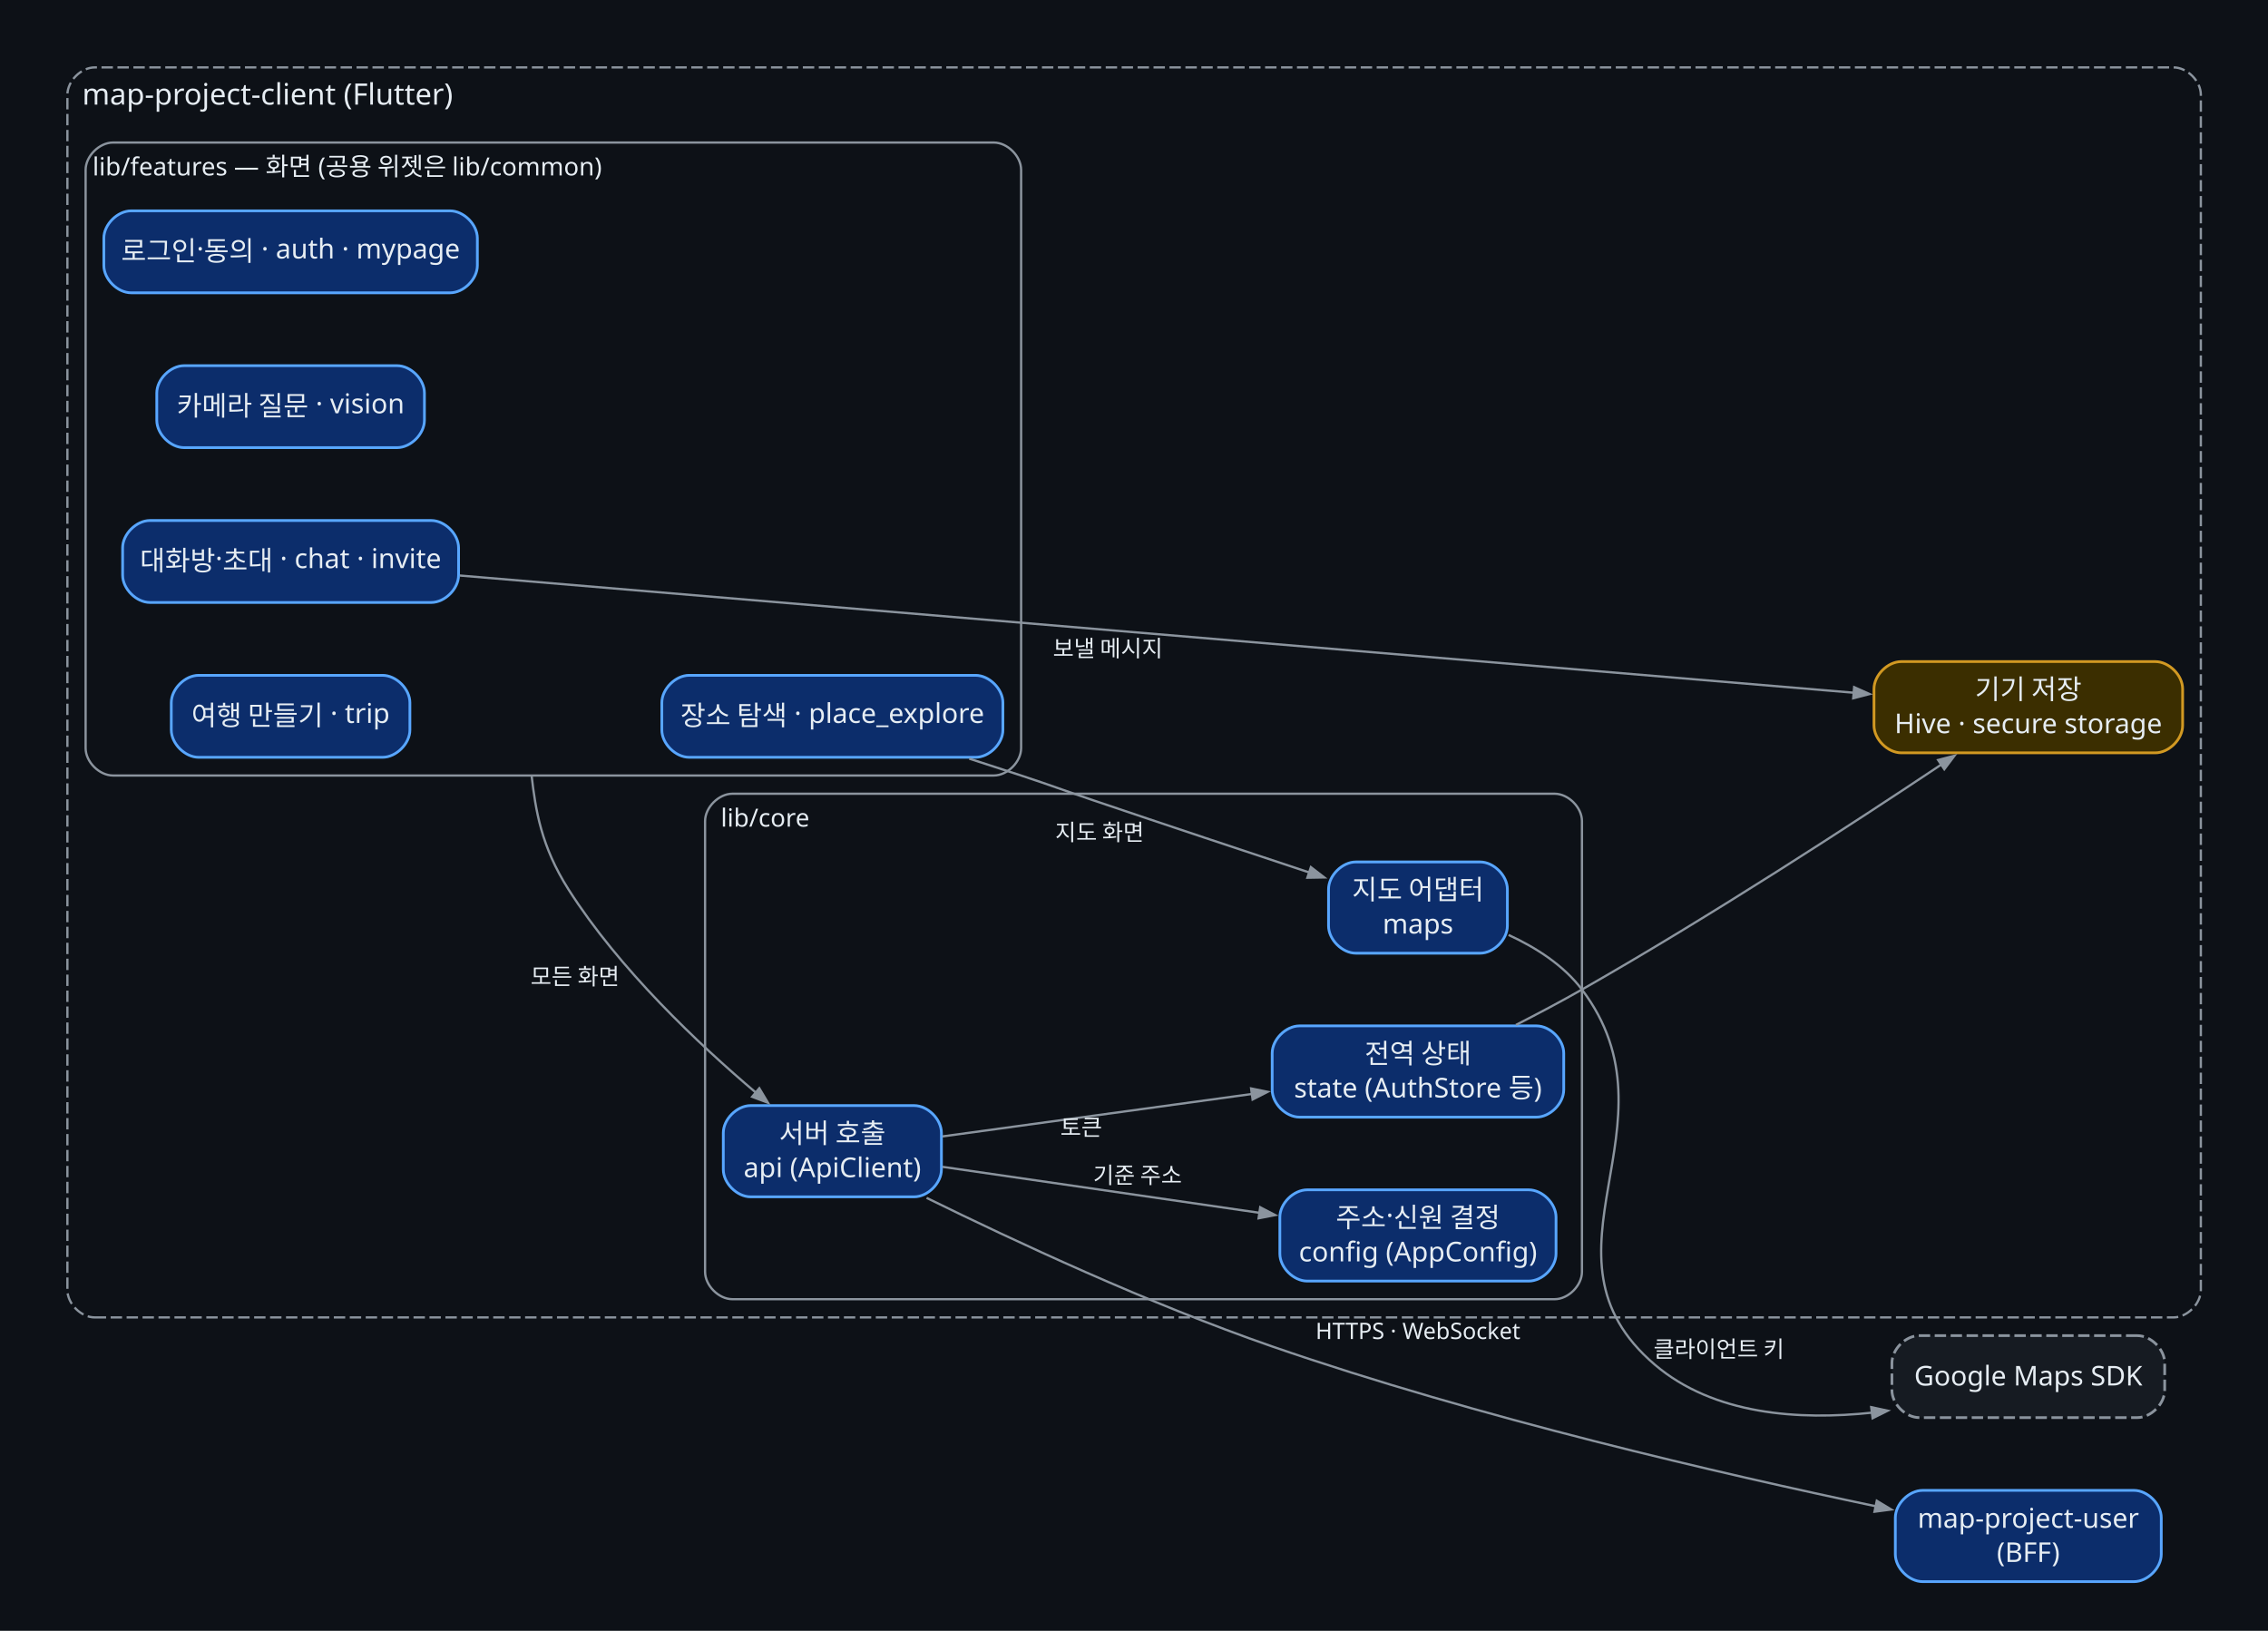
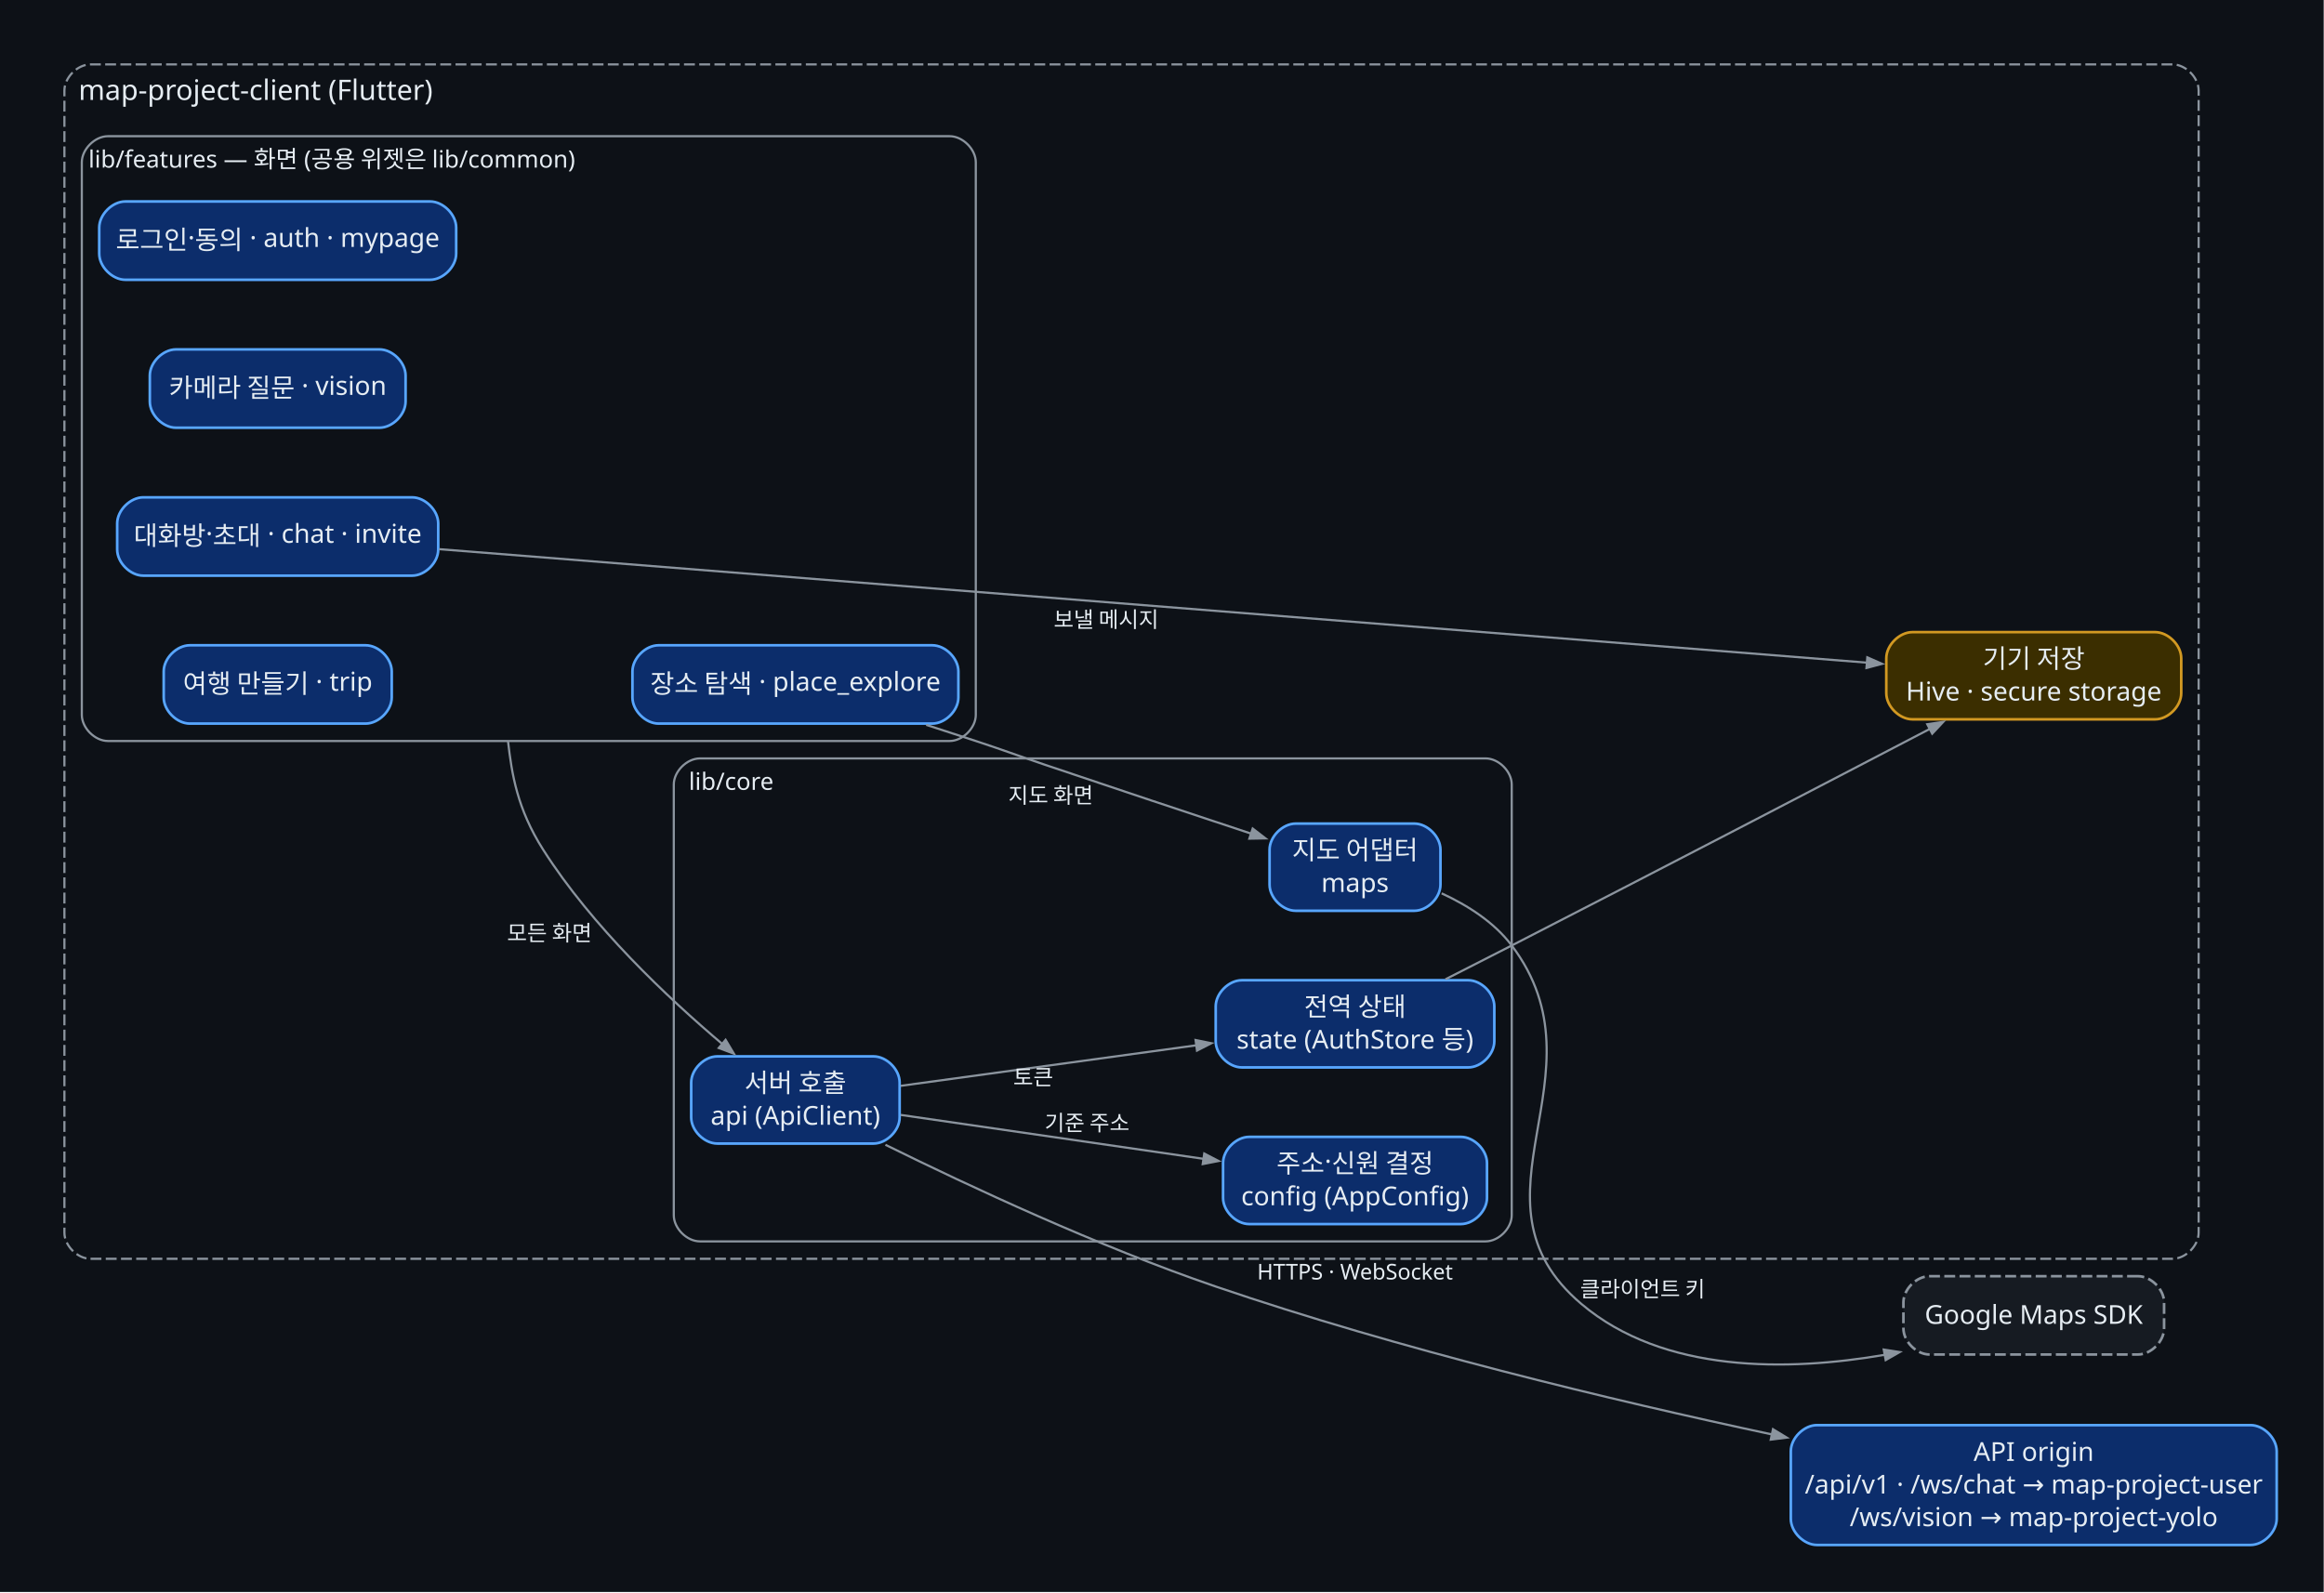
- <svg xmlns="http://www.w3.org/2000/svg" width="996pt" height="716pt" viewBox="0.00 0.00 996.00 716.00">
-   <g id="graph0" class="graph" transform="scale(1 1) rotate(0) translate(21.6 694.64)">
-     <polygon fill="#0d1117" stroke="none" points="-21.6,21.6 -21.6,-694.64 974.51,-694.64 974.51,21.6 -21.6,21.6" />
+ <svg xmlns="http://www.w3.org/2000/svg" width="1068pt" height="732pt" viewBox="0.00 0.00 1068.00 732.00">
+   <g id="graph0" class="graph" transform="scale(1 1) rotate(0) translate(21.6 710.14)">
+     <polygon fill="#0d1117" stroke="none" points="-21.6,21.6 -21.6,-710.14 1046.26,-710.14 1046.26,21.6 -21.6,21.6" />
    <g id="clust1" class="cluster">
-       <path fill="#0d1117" stroke="#8b949e" stroke-dasharray="5,2" d="M20,-116.04C20,-116.04 932.91,-116.04 932.91,-116.04 938.91,-116.04 944.91,-122.04 944.91,-128.04 944.91,-128.04 944.91,-653.04 944.91,-653.04 944.91,-659.04 938.91,-665.04 932.91,-665.04 932.91,-665.04 20,-665.04 20,-665.04 14,-665.04 8,-659.04 8,-653.04 8,-653.04 8,-128.04 8,-128.04 8,-122.04 14,-116.04 20,-116.04" />
-       <text xml:space="preserve" text-anchor="middle" x="95.88" y="-648.69" font-family="Pretendard, Noto Sans KR, sans-serif" font-size="13.00" fill="#e6edf3">map-project-client (Flutter)</text>
+       <path fill="#0d1117" stroke="#8b949e" stroke-dasharray="5,2" d="M20,-131.54C20,-131.54 976.79,-131.54 976.79,-131.54 982.79,-131.54 988.79,-137.54 988.79,-143.54 988.79,-143.54 988.79,-668.54 988.79,-668.54 988.79,-674.54 982.79,-680.54 976.79,-680.54 976.79,-680.54 20,-680.54 20,-680.54 14,-680.54 8,-674.54 8,-668.54 8,-668.54 8,-143.54 8,-143.54 8,-137.54 14,-131.54 20,-131.54" />
+       <text xml:space="preserve" text-anchor="middle" x="95.88" y="-664.19" font-family="Pretendard, Noto Sans KR, sans-serif" font-size="13.00" fill="#e6edf3">map-project-client (Flutter)</text>
    </g>
    <g id="clust2" class="cluster">
-       <path fill="#0d1117" stroke="#8b949e" d="M28,-354.04C28,-354.04 414.83,-354.04 414.83,-354.04 420.83,-354.04 426.83,-360.04 426.83,-366.04 426.83,-366.04 426.83,-620.04 426.83,-620.04 426.83,-626.04 420.83,-632.04 414.83,-632.04 414.83,-632.04 28,-632.04 28,-632.04 22,-632.04 16,-626.04 16,-620.04 16,-620.04 16,-366.04 16,-366.04 16,-360.04 22,-354.04 28,-354.04" />
-       <text xml:space="preserve" text-anchor="middle" x="130.88" y="-617.59" font-family="Pretendard, Noto Sans KR, sans-serif" font-size="11.00" fill="#e6edf3">lib/features — 화면 (공용 위젯은 lib/common)</text>
+       <path fill="#0d1117" stroke="#8b949e" d="M28,-369.54C28,-369.54 414.83,-369.54 414.83,-369.54 420.83,-369.54 426.83,-375.54 426.83,-381.54 426.83,-381.54 426.83,-635.54 426.83,-635.54 426.83,-641.54 420.83,-647.54 414.83,-647.54 414.83,-647.54 28,-647.54 28,-647.54 22,-647.54 16,-641.54 16,-635.54 16,-635.54 16,-381.54 16,-381.54 16,-375.54 22,-369.54 28,-369.54" />
+       <text xml:space="preserve" text-anchor="middle" x="130.88" y="-633.09" font-family="Pretendard, Noto Sans KR, sans-serif" font-size="11.00" fill="#e6edf3">lib/features — 화면 (공용 위젯은 lib/common)</text>
    </g>
    <g id="clust3" class="cluster">
-       <path fill="#0d1117" stroke="#8b949e" d="M300.04,-124.04C300.04,-124.04 661.12,-124.04 661.12,-124.04 667.12,-124.04 673.12,-130.04 673.12,-136.04 673.12,-136.04 673.12,-334.04 673.12,-334.04 673.12,-340.04 667.12,-346.04 661.12,-346.04 661.12,-346.04 300.04,-346.04 300.04,-346.04 294.04,-346.04 288.04,-340.04 288.04,-334.04 288.04,-334.04 288.04,-136.04 288.04,-136.04 288.04,-130.04 294.04,-124.04 300.04,-124.04" />
-       <text xml:space="preserve" text-anchor="middle" x="314.41" y="-331.59" font-family="Pretendard, Noto Sans KR, sans-serif" font-size="11.00" fill="#e6edf3">lib/core</text>
+       <path fill="#0d1117" stroke="#8b949e" d="M300.04,-139.54C300.04,-139.54 661.12,-139.54 661.12,-139.54 667.12,-139.54 673.12,-145.54 673.12,-151.54 673.12,-151.54 673.12,-349.54 673.12,-349.54 673.12,-355.54 667.12,-361.54 661.12,-361.54 661.12,-361.54 300.04,-361.54 300.04,-361.54 294.04,-361.54 288.04,-355.54 288.04,-349.54 288.04,-349.54 288.04,-151.54 288.04,-151.54 288.04,-145.54 294.04,-139.54 300.04,-139.54" />
+       <text xml:space="preserve" text-anchor="middle" x="314.42" y="-347.09" font-family="Pretendard, Noto Sans KR, sans-serif" font-size="11.00" fill="#e6edf3">lib/core</text>
    </g>
    <g id="node1" class="node">
-       <path fill="#0c2d6b" stroke="#58a6ff" stroke-width="1.2" d="M146.41,-398.04C146.41,-398.04 65.62,-398.04 65.62,-398.04 59.62,-398.04 53.62,-392.04 53.62,-386.04 53.62,-386.04 53.62,-374.04 53.62,-374.04 53.62,-368.04 59.62,-362.04 65.62,-362.04 65.62,-362.04 146.41,-362.04 146.41,-362.04 152.41,-362.04 158.41,-368.04 158.41,-374.04 158.41,-374.04 158.41,-386.04 158.41,-386.04 158.41,-392.04 152.41,-398.04 146.41,-398.04" />
-       <text xml:space="preserve" text-anchor="middle" x="106.02" y="-376.14" font-family="Pretendard, Noto Sans KR, sans-serif" font-size="12.00" fill="#e6edf3">여행 만들기 · trip</text>
+       <path fill="#0c2d6b" stroke="#58a6ff" stroke-width="1.2" d="M146.42,-413.54C146.42,-413.54 65.63,-413.54 65.63,-413.54 59.63,-413.54 53.63,-407.54 53.63,-401.54 53.63,-401.54 53.63,-389.54 53.63,-389.54 53.63,-383.54 59.63,-377.54 65.63,-377.54 65.63,-377.54 146.42,-377.54 146.42,-377.54 152.42,-377.54 158.42,-383.54 158.42,-389.54 158.42,-389.54 158.42,-401.54 158.42,-401.54 158.42,-407.54 152.42,-413.54 146.42,-413.54" />
+       <text xml:space="preserve" text-anchor="middle" x="106.02" y="-391.64" font-family="Pretendard, Noto Sans KR, sans-serif" font-size="12.00" fill="#e6edf3">여행 만들기 · trip</text>
    </g>
    <g id="node2" class="node">
-       <path fill="#0c2d6b" stroke="#58a6ff" stroke-width="1.2" d="M406.83,-398.04C406.83,-398.04 281.04,-398.04 281.04,-398.04 275.04,-398.04 269.04,-392.04 269.04,-386.04 269.04,-386.04 269.04,-374.04 269.04,-374.04 269.04,-368.04 275.04,-362.04 281.04,-362.04 281.04,-362.04 406.83,-362.04 406.83,-362.04 412.83,-362.04 418.83,-368.04 418.83,-374.04 418.83,-374.04 418.83,-386.04 418.83,-386.04 418.83,-392.04 412.83,-398.04 406.83,-398.04" />
-       <text xml:space="preserve" text-anchor="middle" x="343.93" y="-376.14" font-family="Pretendard, Noto Sans KR, sans-serif" font-size="12.00" fill="#e6edf3">장소 탐색 · place_explore</text>
+       <path fill="#0c2d6b" stroke="#58a6ff" stroke-width="1.2" d="M406.83,-413.54C406.83,-413.54 281.04,-413.54 281.04,-413.54 275.04,-413.54 269.04,-407.54 269.04,-401.54 269.04,-401.54 269.04,-389.54 269.04,-389.54 269.04,-383.54 275.04,-377.54 281.04,-377.54 281.04,-377.54 406.83,-377.54 406.83,-377.54 412.83,-377.54 418.83,-383.54 418.83,-389.54 418.83,-389.54 418.83,-401.54 418.83,-401.54 418.83,-407.54 412.83,-413.54 406.83,-413.54" />
+       <text xml:space="preserve" text-anchor="middle" x="343.94" y="-391.64" font-family="Pretendard, Noto Sans KR, sans-serif" font-size="12.00" fill="#e6edf3">장소 탐색 · place_explore</text>
    </g>
    <g id="node7" class="node">
-       <path fill="#0c2d6b" stroke="#58a6ff" stroke-width="1.2" d="M628.37,-316.08C628.37,-316.08 573.83,-316.08 573.83,-316.08 567.83,-316.08 561.83,-310.08 561.83,-304.08 561.83,-304.08 561.83,-288 561.83,-288 561.83,-282 567.83,-276 573.83,-276 573.83,-276 628.37,-276 628.37,-276 634.37,-276 640.37,-282 640.37,-288 640.37,-288 640.37,-304.08 640.37,-304.08 640.37,-310.08 634.37,-316.08 628.37,-316.08" />
-       <text xml:space="preserve" text-anchor="middle" x="601.1" y="-299.64" font-family="Pretendard, Noto Sans KR, sans-serif" font-size="12.00" fill="#e6edf3">지도 어댑터</text>
-       <text xml:space="preserve" text-anchor="middle" x="601.1" y="-284.64" font-family="Pretendard, Noto Sans KR, sans-serif" font-size="12.00" fill="#e6edf3">maps</text>
+       <path fill="#0c2d6b" stroke="#58a6ff" stroke-width="1.2" d="M628.37,-331.58C628.37,-331.58 573.83,-331.58 573.83,-331.58 567.83,-331.58 561.83,-325.58 561.83,-319.58 561.83,-319.58 561.83,-303.5 561.83,-303.5 561.83,-297.5 567.83,-291.5 573.83,-291.5 573.83,-291.5 628.37,-291.5 628.37,-291.5 634.37,-291.5 640.37,-297.5 640.37,-303.5 640.37,-303.5 640.37,-319.58 640.37,-319.58 640.37,-325.58 634.37,-331.58 628.37,-331.58" />
+       <text xml:space="preserve" text-anchor="middle" x="601.1" y="-315.14" font-family="Pretendard, Noto Sans KR, sans-serif" font-size="12.00" fill="#e6edf3">지도 어댑터</text>
+       <text xml:space="preserve" text-anchor="middle" x="601.1" y="-300.14" font-family="Pretendard, Noto Sans KR, sans-serif" font-size="12.00" fill="#e6edf3">maps</text>
    </g>
    <g id="edge2" class="edge">
-       <path fill="none" stroke="#8b949e" d="M404.04,-361.46C411.71,-358.99 419.47,-356.47 426.83,-354.04 441.11,-349.32 444.58,-347.86 458.83,-343.04 490.36,-332.37 525.92,-320.55 553.48,-311.42" />
-       <polygon fill="#8b949e" stroke="#8b949e" points="554.08,-313.8 559.95,-309.28 552.54,-309.15 554.08,-313.8" />
-       <text xml:space="preserve" text-anchor="middle" x="462.41" y="-325.51" font-family="Pretendard, Noto Sans KR, sans-serif" font-size="10.00" fill="#e6edf3">지도 화면 </text>
+       <path fill="none" stroke="#8b949e" d="M404.04,-376.96C411.71,-374.49 419.47,-371.97 426.83,-369.54 441.11,-364.82 444.58,-363.36 458.83,-358.54 490.36,-347.87 525.92,-336.05 553.48,-326.92" />
+       <polygon fill="#8b949e" stroke="#8b949e" points="554.08,-329.3 559.95,-324.78 552.54,-324.65 554.08,-329.3" />
+       <text xml:space="preserve" text-anchor="middle" x="462.41" y="-341.01" font-family="Pretendard, Noto Sans KR, sans-serif" font-size="10.00" fill="#e6edf3">지도 화면 </text>
    </g>
    <g id="node3" class="node">
-       <path fill="#0c2d6b" stroke="#58a6ff" stroke-width="1.2" d="M167.79,-466.04C167.79,-466.04 44.25,-466.04 44.25,-466.04 38.25,-466.04 32.25,-460.04 32.25,-454.04 32.25,-454.04 32.25,-442.04 32.25,-442.04 32.25,-436.04 38.25,-430.04 44.25,-430.04 44.25,-430.04 167.79,-430.04 167.79,-430.04 173.79,-430.04 179.79,-436.04 179.79,-442.04 179.79,-442.04 179.79,-454.04 179.79,-454.04 179.79,-460.04 173.79,-466.04 167.79,-466.04" />
-       <text xml:space="preserve" text-anchor="middle" x="106.02" y="-444.14" font-family="Pretendard, Noto Sans KR, sans-serif" font-size="12.00" fill="#e6edf3">대화방·초대 · chat · invite</text>
+       <path fill="#0c2d6b" stroke="#58a6ff" stroke-width="1.2" d="M167.79,-481.54C167.79,-481.54 44.25,-481.54 44.25,-481.54 38.25,-481.54 32.25,-475.54 32.25,-469.54 32.25,-469.54 32.25,-457.54 32.25,-457.54 32.25,-451.54 38.25,-445.54 44.25,-445.54 44.25,-445.54 167.79,-445.54 167.79,-445.54 173.79,-445.54 179.79,-451.54 179.79,-457.54 179.79,-457.54 179.79,-469.54 179.79,-469.54 179.79,-475.54 173.79,-481.54 167.79,-481.54" />
+       <text xml:space="preserve" text-anchor="middle" x="106.02" y="-459.64" font-family="Pretendard, Noto Sans KR, sans-serif" font-size="12.00" fill="#e6edf3">대화방·초대 · chat · invite</text>
    </g>
    <g id="node6" class="node">
-       <path fill="#0c2d6b" stroke="#58a6ff" stroke-width="1.2" d="M379.83,-209.08C379.83,-209.08 308.04,-209.08 308.04,-209.08 302.04,-209.08 296.04,-203.08 296.04,-197.08 296.04,-197.08 296.04,-181 296.04,-181 296.04,-175 302.04,-169 308.04,-169 308.04,-169 379.83,-169 379.83,-169 385.83,-169 391.83,-175 391.83,-181 391.83,-181 391.83,-197.08 391.83,-197.08 391.83,-203.08 385.83,-209.08 379.83,-209.08" />
-       <text xml:space="preserve" text-anchor="middle" x="343.93" y="-192.64" font-family="Pretendard, Noto Sans KR, sans-serif" font-size="12.00" fill="#e6edf3">서버 호출</text>
-       <text xml:space="preserve" text-anchor="middle" x="343.93" y="-177.64" font-family="Pretendard, Noto Sans KR, sans-serif" font-size="12.00" fill="#e6edf3">api (ApiClient)</text>
+       <path fill="#0c2d6b" stroke="#58a6ff" stroke-width="1.2" d="M379.83,-224.58C379.83,-224.58 308.04,-224.58 308.04,-224.58 302.04,-224.58 296.04,-218.58 296.04,-212.58 296.04,-212.58 296.04,-196.5 296.04,-196.5 296.04,-190.5 302.04,-184.5 308.04,-184.5 308.04,-184.5 379.83,-184.5 379.83,-184.5 385.83,-184.5 391.83,-190.5 391.83,-196.5 391.83,-196.5 391.83,-212.58 391.83,-212.58 391.83,-218.58 385.83,-224.58 379.83,-224.58" />
+       <text xml:space="preserve" text-anchor="middle" x="343.94" y="-208.14" font-family="Pretendard, Noto Sans KR, sans-serif" font-size="12.00" fill="#e6edf3">서버 호출</text>
+       <text xml:space="preserve" text-anchor="middle" x="343.94" y="-193.14" font-family="Pretendard, Noto Sans KR, sans-serif" font-size="12.00" fill="#e6edf3">api (ApiClient)</text>
    </g>
    <g id="edge1" class="edge">
-       <path fill="none" stroke="#8b949e" d="M211.85,-354.04C213.59,-338.92 216.03,-322.91 228.04,-304.04 250.39,-268.92 285.13,-236.1 310.56,-214.58" />
-       <polygon fill="#8b949e" stroke="#8b949e" points="311.85,-216.69 315.65,-210.33 308.71,-212.93 311.85,-216.69" />
-       <text xml:space="preserve" text-anchor="middle" x="232.04" y="-262.18" font-family="Pretendard, Noto Sans KR, sans-serif" font-size="10.00" fill="#e6edf3">모든 화면 </text>
+       <path fill="none" stroke="#8b949e" d="M211.85,-369.54C213.59,-354.42 216.03,-338.41 228.04,-319.54 250.39,-284.42 285.13,-251.6 310.56,-230.08" />
+       <polygon fill="#8b949e" stroke="#8b949e" points="311.85,-232.19 315.65,-225.83 308.71,-228.43 311.85,-232.19" />
+       <text xml:space="preserve" text-anchor="middle" x="232.04" y="-277.68" font-family="Pretendard, Noto Sans KR, sans-serif" font-size="10.00" fill="#e6edf3">모든 화면 </text>
    </g>
    <g id="node10" class="node">
-       <path fill="#3b2e00" stroke="#d29922" stroke-width="1.2" d="M924.91,-404.08C924.91,-404.08 813.37,-404.08 813.37,-404.08 807.37,-404.08 801.37,-398.08 801.37,-392.08 801.37,-392.08 801.37,-376 801.37,-376 801.37,-370 807.37,-364 813.37,-364 813.37,-364 924.91,-364 924.91,-364 930.91,-364 936.91,-370 936.91,-376 936.91,-376 936.91,-392.08 936.91,-392.08 936.91,-398.08 930.91,-404.08 924.91,-404.08" />
-       <text xml:space="preserve" text-anchor="middle" x="869.14" y="-387.64" font-family="Pretendard, Noto Sans KR, sans-serif" font-size="12.00" fill="#e6edf3">기기 저장</text>
-       <text xml:space="preserve" text-anchor="middle" x="869.14" y="-372.64" font-family="Pretendard, Noto Sans KR, sans-serif" font-size="12.00" fill="#e6edf3">Hive · secure storage</text>
+       <path fill="#3b2e00" stroke="#d29922" stroke-width="1.2" d="M968.79,-419.58C968.79,-419.58 857.25,-419.58 857.25,-419.58 851.25,-419.58 845.25,-413.58 845.25,-407.58 845.25,-407.58 845.25,-391.5 845.25,-391.5 845.25,-385.5 851.25,-379.5 857.25,-379.5 857.25,-379.5 968.79,-379.5 968.79,-379.5 974.79,-379.5 980.79,-385.5 980.79,-391.5 980.79,-391.5 980.79,-407.58 980.79,-407.58 980.79,-413.58 974.79,-419.58 968.79,-419.58" />
+       <text xml:space="preserve" text-anchor="middle" x="913.02" y="-403.14" font-family="Pretendard, Noto Sans KR, sans-serif" font-size="12.00" fill="#e6edf3">기기 저장</text>
+       <text xml:space="preserve" text-anchor="middle" x="913.02" y="-388.14" font-family="Pretendard, Noto Sans KR, sans-serif" font-size="12.00" fill="#e6edf3">Hive · secure storage</text>
    </g>
    <g id="edge6" class="edge">
-       <path fill="none" stroke="#8b949e" d="M180.34,-441.87C325.15,-429.7 646.43,-402.68 792.83,-390.37" />
-       <polygon fill="#8b949e" stroke="#8b949e" points="792.66,-392.85 799.43,-389.82 792.25,-387.96 792.66,-392.85" />
-       <text xml:space="preserve" text-anchor="middle" x="466.03" y="-406.27" font-family="Pretendard, Noto Sans KR, sans-serif" font-size="10.00" fill="#e6edf3">보낼 메시지 </text>
+       <path fill="none" stroke="#8b949e" d="M180.23,-457.72C332.64,-445.6 682.57,-417.78 836.74,-405.52" />
+       <polygon fill="#8b949e" stroke="#8b949e" points="836.53,-408 843.31,-405 836.14,-403.11 836.53,-408" />
+       <text xml:space="preserve" text-anchor="middle" x="487.86" y="-421.79" font-family="Pretendard, Noto Sans KR, sans-serif" font-size="10.00" fill="#e6edf3">보낼 메시지 </text>
    </g>
    <g id="node4" class="node">
-       <path fill="#0c2d6b" stroke="#58a6ff" stroke-width="1.2" d="M152.79,-534.04C152.79,-534.04 59.25,-534.04 59.25,-534.04 53.25,-534.04 47.25,-528.04 47.25,-522.04 47.25,-522.04 47.25,-510.04 47.25,-510.04 47.25,-504.04 53.25,-498.04 59.25,-498.04 59.25,-498.04 152.79,-498.04 152.79,-498.04 158.79,-498.04 164.79,-504.04 164.79,-510.04 164.79,-510.04 164.79,-522.04 164.79,-522.04 164.79,-528.04 158.79,-534.04 152.79,-534.04" />
-       <text xml:space="preserve" text-anchor="middle" x="106.02" y="-512.14" font-family="Pretendard, Noto Sans KR, sans-serif" font-size="12.00" fill="#e6edf3">카메라 질문 · vision</text>
+       <path fill="#0c2d6b" stroke="#58a6ff" stroke-width="1.2" d="M152.79,-549.54C152.79,-549.54 59.25,-549.54 59.25,-549.54 53.25,-549.54 47.25,-543.54 47.25,-537.54 47.25,-537.54 47.25,-525.54 47.25,-525.54 47.25,-519.54 53.25,-513.54 59.25,-513.54 59.25,-513.54 152.79,-513.54 152.79,-513.54 158.79,-513.54 164.79,-519.54 164.79,-525.54 164.79,-525.54 164.79,-537.54 164.79,-537.54 164.79,-543.54 158.79,-549.54 152.79,-549.54" />
+       <text xml:space="preserve" text-anchor="middle" x="106.02" y="-527.64" font-family="Pretendard, Noto Sans KR, sans-serif" font-size="12.00" fill="#e6edf3">카메라 질문 · vision</text>
    </g>
    <g id="node5" class="node">
-       <path fill="#0c2d6b" stroke="#58a6ff" stroke-width="1.2" d="M176.04,-602.04C176.04,-602.04 36,-602.04 36,-602.04 30,-602.04 24,-596.04 24,-590.04 24,-590.04 24,-578.04 24,-578.04 24,-572.04 30,-566.04 36,-566.04 36,-566.04 176.04,-566.04 176.04,-566.04 182.04,-566.04 188.04,-572.04 188.04,-578.04 188.04,-578.04 188.04,-590.04 188.04,-590.04 188.04,-596.04 182.04,-602.04 176.04,-602.04" />
-       <text xml:space="preserve" text-anchor="middle" x="106.02" y="-580.14" font-family="Pretendard, Noto Sans KR, sans-serif" font-size="12.00" fill="#e6edf3">로그인·동의 · auth · mypage</text>
+       <path fill="#0c2d6b" stroke="#58a6ff" stroke-width="1.2" d="M176.04,-617.54C176.04,-617.54 36,-617.54 36,-617.54 30,-617.54 24,-611.54 24,-605.54 24,-605.54 24,-593.54 24,-593.54 24,-587.54 30,-581.54 36,-581.54 36,-581.54 176.04,-581.54 176.04,-581.54 182.04,-581.54 188.04,-587.54 188.04,-593.54 188.04,-593.54 188.04,-605.54 188.04,-605.54 188.04,-611.54 182.04,-617.54 176.04,-617.54" />
+       <text xml:space="preserve" text-anchor="middle" x="106.02" y="-595.64" font-family="Pretendard, Noto Sans KR, sans-serif" font-size="12.00" fill="#e6edf3">로그인·동의 · auth · mypage</text>
    </g>
    <g id="node8" class="node">
-       <path fill="#0c2d6b" stroke="#58a6ff" stroke-width="1.2" d="M649.74,-172.08C649.74,-172.08 552.45,-172.08 552.45,-172.08 546.45,-172.08 540.45,-166.08 540.45,-160.08 540.45,-160.08 540.45,-144 540.45,-144 540.45,-138 546.45,-132 552.45,-132 552.45,-132 649.74,-132 649.74,-132 655.74,-132 661.74,-138 661.74,-144 661.74,-144 661.74,-160.08 661.74,-160.08 661.74,-166.08 655.74,-172.08 649.74,-172.08" />
-       <text xml:space="preserve" text-anchor="middle" x="601.1" y="-155.64" font-family="Pretendard, Noto Sans KR, sans-serif" font-size="12.00" fill="#e6edf3">주소·신원 결정</text>
-       <text xml:space="preserve" text-anchor="middle" x="601.1" y="-140.64" font-family="Pretendard, Noto Sans KR, sans-serif" font-size="12.00" fill="#e6edf3">config (AppConfig)</text>
+       <path fill="#0c2d6b" stroke="#58a6ff" stroke-width="1.2" d="M649.75,-187.58C649.75,-187.58 552.46,-187.58 552.46,-187.58 546.46,-187.58 540.46,-181.58 540.46,-175.58 540.46,-175.58 540.46,-159.5 540.46,-159.5 540.46,-153.5 546.46,-147.5 552.46,-147.5 552.46,-147.5 649.75,-147.5 649.75,-147.5 655.75,-147.5 661.75,-153.5 661.75,-159.5 661.75,-159.5 661.75,-175.58 661.75,-175.58 661.75,-181.58 655.75,-187.58 649.75,-187.58" />
+       <text xml:space="preserve" text-anchor="middle" x="601.1" y="-171.14" font-family="Pretendard, Noto Sans KR, sans-serif" font-size="12.00" fill="#e6edf3">주소·신원 결정</text>
+       <text xml:space="preserve" text-anchor="middle" x="601.1" y="-156.14" font-family="Pretendard, Noto Sans KR, sans-serif" font-size="12.00" fill="#e6edf3">config (AppConfig)</text>
    </g>
    <g id="edge3" class="edge">
-       <path fill="none" stroke="#8b949e" d="M392.33,-182.17C431.46,-176.49 487.52,-168.37 531.54,-161.98" />
-       <polygon fill="#8b949e" stroke="#8b949e" points="531.82,-164.42 538.4,-160.99 531.12,-159.57 531.82,-164.42" />
-       <text xml:space="preserve" text-anchor="middle" x="477.95" y="-174.9" font-family="Pretendard, Noto Sans KR, sans-serif" font-size="10.00" fill="#e6edf3">기준 주소</text>
+       <path fill="none" stroke="#8b949e" d="M392.33,-197.67C431.46,-191.99 487.52,-183.87 531.54,-177.48" />
+       <polygon fill="#8b949e" stroke="#8b949e" points="531.82,-179.92 538.4,-176.49 531.12,-175.07 531.82,-179.92" />
+       <text xml:space="preserve" text-anchor="middle" x="477.96" y="-190.4" font-family="Pretendard, Noto Sans KR, sans-serif" font-size="10.00" fill="#e6edf3">기준 주소</text>
    </g>
    <g id="node9" class="node">
-       <path fill="#0c2d6b" stroke="#58a6ff" stroke-width="1.2" d="M653.12,-244.08C653.12,-244.08 549.08,-244.08 549.08,-244.08 543.08,-244.08 537.08,-238.08 537.08,-232.08 537.08,-232.08 537.08,-216 537.08,-216 537.08,-210 543.08,-204 549.08,-204 549.08,-204 653.12,-204 653.12,-204 659.12,-204 665.12,-210 665.12,-216 665.12,-216 665.12,-232.08 665.12,-232.08 665.12,-238.08 659.12,-244.08 653.12,-244.08" />
-       <text xml:space="preserve" text-anchor="middle" x="601.1" y="-227.64" font-family="Pretendard, Noto Sans KR, sans-serif" font-size="12.00" fill="#e6edf3">전역 상태</text>
-       <text xml:space="preserve" text-anchor="middle" x="601.1" y="-212.64" font-family="Pretendard, Noto Sans KR, sans-serif" font-size="12.00" fill="#e6edf3">state (AuthStore 등)</text>
+       <path fill="#0c2d6b" stroke="#58a6ff" stroke-width="1.2" d="M653.12,-259.58C653.12,-259.58 549.08,-259.58 549.08,-259.58 543.08,-259.58 537.08,-253.58 537.08,-247.58 537.08,-247.58 537.08,-231.5 537.08,-231.5 537.08,-225.5 543.08,-219.5 549.08,-219.5 549.08,-219.5 653.12,-219.5 653.12,-219.5 659.12,-219.5 665.12,-225.5 665.12,-231.5 665.12,-231.5 665.12,-247.58 665.12,-247.58 665.12,-253.58 659.12,-259.58 653.12,-259.58" />
+       <text xml:space="preserve" text-anchor="middle" x="601.1" y="-243.14" font-family="Pretendard, Noto Sans KR, sans-serif" font-size="12.00" fill="#e6edf3">전역 상태</text>
+       <text xml:space="preserve" text-anchor="middle" x="601.1" y="-228.14" font-family="Pretendard, Noto Sans KR, sans-serif" font-size="12.00" fill="#e6edf3">state (AuthStore 등)</text>
    </g>
    <g id="edge4" class="edge">
-       <path fill="none" stroke="#8b949e" d="M392.33,-195.54C430.51,-200.78 484.81,-208.23 528.32,-214.19" />
-       <polygon fill="#8b949e" stroke="#8b949e" points="527.83,-216.6 535.09,-215.12 528.49,-211.74 527.83,-216.6" />
-       <text xml:space="preserve" text-anchor="middle" x="454.35" y="-195.94" font-family="Pretendard, Noto Sans KR, sans-serif" font-size="10.00" fill="#e6edf3">토큰 </text>
+       <path fill="none" stroke="#8b949e" d="M392.33,-211.04C430.51,-216.28 484.81,-223.73 528.32,-229.69" />
+       <polygon fill="#8b949e" stroke="#8b949e" points="527.83,-232.1 535.09,-230.62 528.49,-227.24 527.83,-232.1" />
+       <text xml:space="preserve" text-anchor="middle" x="454.35" y="-211.44" font-family="Pretendard, Noto Sans KR, sans-serif" font-size="10.00" fill="#e6edf3">토큰 </text>
    </g>
    <g id="node11" class="node">
-       <path fill="#0c2d6b" stroke="#58a6ff" stroke-width="1.2" d="M915.53,-40.08C915.53,-40.08 822.74,-40.08 822.74,-40.08 816.74,-40.08 810.74,-34.08 810.74,-28.08 810.74,-28.08 810.74,-12 810.74,-12 810.74,-6 816.74,0 822.74,0 822.74,0 915.53,0 915.53,0 921.53,0 927.53,-6 927.53,-12 927.53,-12 927.53,-28.08 927.53,-28.08 927.53,-34.08 921.53,-40.08 915.53,-40.08" />
-       <text xml:space="preserve" text-anchor="middle" x="869.14" y="-23.64" font-family="Pretendard, Noto Sans KR, sans-serif" font-size="12.00" fill="#e6edf3">map-project-user</text>
-       <text xml:space="preserve" text-anchor="middle" x="869.14" y="-8.64" font-family="Pretendard, Noto Sans KR, sans-serif" font-size="12.00" fill="#e6edf3">(BFF)</text>
+       <path fill="#0c2d6b" stroke="#58a6ff" stroke-width="1.2" d="M1012.66,-55.08C1012.66,-55.08 813.37,-55.08 813.37,-55.08 807.37,-55.08 801.37,-49.08 801.37,-43.08 801.37,-43.08 801.37,-12 801.37,-12 801.37,-6 807.37,0 813.37,0 813.37,0 1012.66,0 1012.66,0 1018.66,0 1024.66,-6 1024.66,-12 1024.66,-12 1024.66,-43.08 1024.66,-43.08 1024.66,-49.08 1018.66,-55.08 1012.66,-55.08" />
+       <text xml:space="preserve" text-anchor="middle" x="913.02" y="-38.64" font-family="Pretendard, Noto Sans KR, sans-serif" font-size="12.00" fill="#e6edf3">API origin</text>
+       <text xml:space="preserve" text-anchor="middle" x="913.02" y="-23.64" font-family="Pretendard, Noto Sans KR, sans-serif" font-size="12.00" fill="#e6edf3">/api/v1 · /ws/chat → map-project-user</text>
+       <text xml:space="preserve" text-anchor="middle" x="913.02" y="-8.64" font-family="Pretendard, Noto Sans KR, sans-serif" font-size="12.00" fill="#e6edf3">/ws/vision → map-project-yolo</text>
    </g>
    <g id="edge7" class="edge">
-       <path fill="none" stroke="#8b949e" d="M385.33,-168.54C423.66,-149.69 483.23,-121.92 537.08,-103.29 627.23,-72.1 734.89,-47.22 802.4,-33.05" />
-       <polygon fill="#8b949e" stroke="#8b949e" points="802.6,-35.51 808.95,-31.68 801.6,-30.71 802.6,-35.51" />
-       <text xml:space="preserve" text-anchor="middle" x="601.1" y="-106.54" font-family="Pretendard, Noto Sans KR, sans-serif" font-size="10.00" fill="#e6edf3">HTTPS · WebSocket</text>
+       <path fill="none" stroke="#8b949e" d="M385.3,-183.94C423.6,-165.03 483.15,-137.22 537.08,-118.79 621.03,-90.11 718.45,-66.68 792.95,-50.75" />
+       <polygon fill="#8b949e" stroke="#8b949e" points="793.18,-53.2 799.52,-49.35 792.16,-48.41 793.18,-53.2" />
+       <text xml:space="preserve" text-anchor="middle" x="601.1" y="-122.04" font-family="Pretendard, Noto Sans KR, sans-serif" font-size="10.00" fill="#e6edf3">HTTPS · WebSocket</text>
    </g>
    <g id="node12" class="node">
-       <path fill="#161b22" stroke="#8b949e" stroke-width="1.2" stroke-dasharray="5,2" d="M917.03,-108.04C917.03,-108.04 821.24,-108.04 821.24,-108.04 815.24,-108.04 809.24,-102.04 809.24,-96.04 809.24,-96.04 809.24,-84.04 809.24,-84.04 809.24,-78.04 815.24,-72.04 821.24,-72.04 821.24,-72.04 917.03,-72.04 917.03,-72.04 923.03,-72.04 929.03,-78.04 929.03,-84.04 929.03,-84.04 929.03,-96.04 929.03,-96.04 929.03,-102.04 923.03,-108.04 917.03,-108.04" />
-       <text xml:space="preserve" text-anchor="middle" x="869.14" y="-86.14" font-family="Pretendard, Noto Sans KR, sans-serif" font-size="12.00" fill="#e6edf3">Google Maps SDK</text>
+       <path fill="#161b22" stroke="#8b949e" stroke-width="1.2" stroke-dasharray="5,2" d="M960.91,-123.54C960.91,-123.54 865.12,-123.54 865.12,-123.54 859.12,-123.54 853.12,-117.54 853.12,-111.54 853.12,-111.54 853.12,-99.54 853.12,-99.54 853.12,-93.54 859.12,-87.54 865.12,-87.54 865.12,-87.54 960.91,-87.54 960.91,-87.54 966.91,-87.54 972.91,-93.54 972.91,-99.54 972.91,-99.54 972.91,-111.54 972.91,-111.54 972.91,-117.54 966.91,-123.54 960.91,-123.54" />
+       <text xml:space="preserve" text-anchor="middle" x="913.02" y="-101.64" font-family="Pretendard, Noto Sans KR, sans-serif" font-size="12.00" fill="#e6edf3">Google Maps SDK</text>
    </g>
    <g id="edge8" class="edge">
-       <path fill="none" stroke="#8b949e" d="M640.91,-284.01C652.89,-278.5 665.04,-270.74 673.12,-260.04 718.07,-200.51 648.34,-143.66 705.12,-95.29 730.95,-73.28 768.33,-70.73 800.77,-74.24" />
-       <polygon fill="#8b949e" stroke="#8b949e" points="800.15,-76.63 807.4,-75.07 800.76,-71.77 800.15,-76.63" />
-       <text xml:space="preserve" text-anchor="middle" x="733.24" y="-98.54" font-family="Pretendard, Noto Sans KR, sans-serif" font-size="10.00" fill="#e6edf3">클라이언트 키</text>
+       <path fill="none" stroke="#8b949e" d="M640.91,-299.51C652.89,-294 665.04,-286.24 673.12,-275.54 718.07,-216.01 648.17,-158.97 705.12,-110.79 742.95,-78.78 800.07,-79.74 844.71,-87.43" />
+       <polygon fill="#8b949e" stroke="#8b949e" points="844.08,-89.81 851.41,-88.67 844.97,-84.99 844.08,-89.81" />
+       <text xml:space="preserve" text-anchor="middle" x="733.25" y="-114.04" font-family="Pretendard, Noto Sans KR, sans-serif" font-size="10.00" fill="#e6edf3">클라이언트 키</text>
    </g>
    <g id="edge5" class="edge">
-       <path fill="none" stroke="#8b949e" d="M644.14,-244.5C653.76,-249.42 663.87,-254.77 673.12,-260.04 729.41,-292.1 792.27,-333.04 831.02,-358.91" />
-       <polygon fill="#8b949e" stroke="#8b949e" points="829.53,-360.86 836.71,-362.72 832.25,-356.79 829.53,-360.86" />
+       <path fill="none" stroke="#8b949e" d="M642.7,-260.03C652.65,-265.08 663.28,-270.49 673.12,-275.54 740.02,-309.86 817.19,-350.02 865.3,-375.12" />
+       <polygon fill="#8b949e" stroke="#8b949e" points="864.08,-377.25 871.42,-378.32 866.35,-372.91 864.08,-377.25" />
    </g>
  </g>
</svg>
